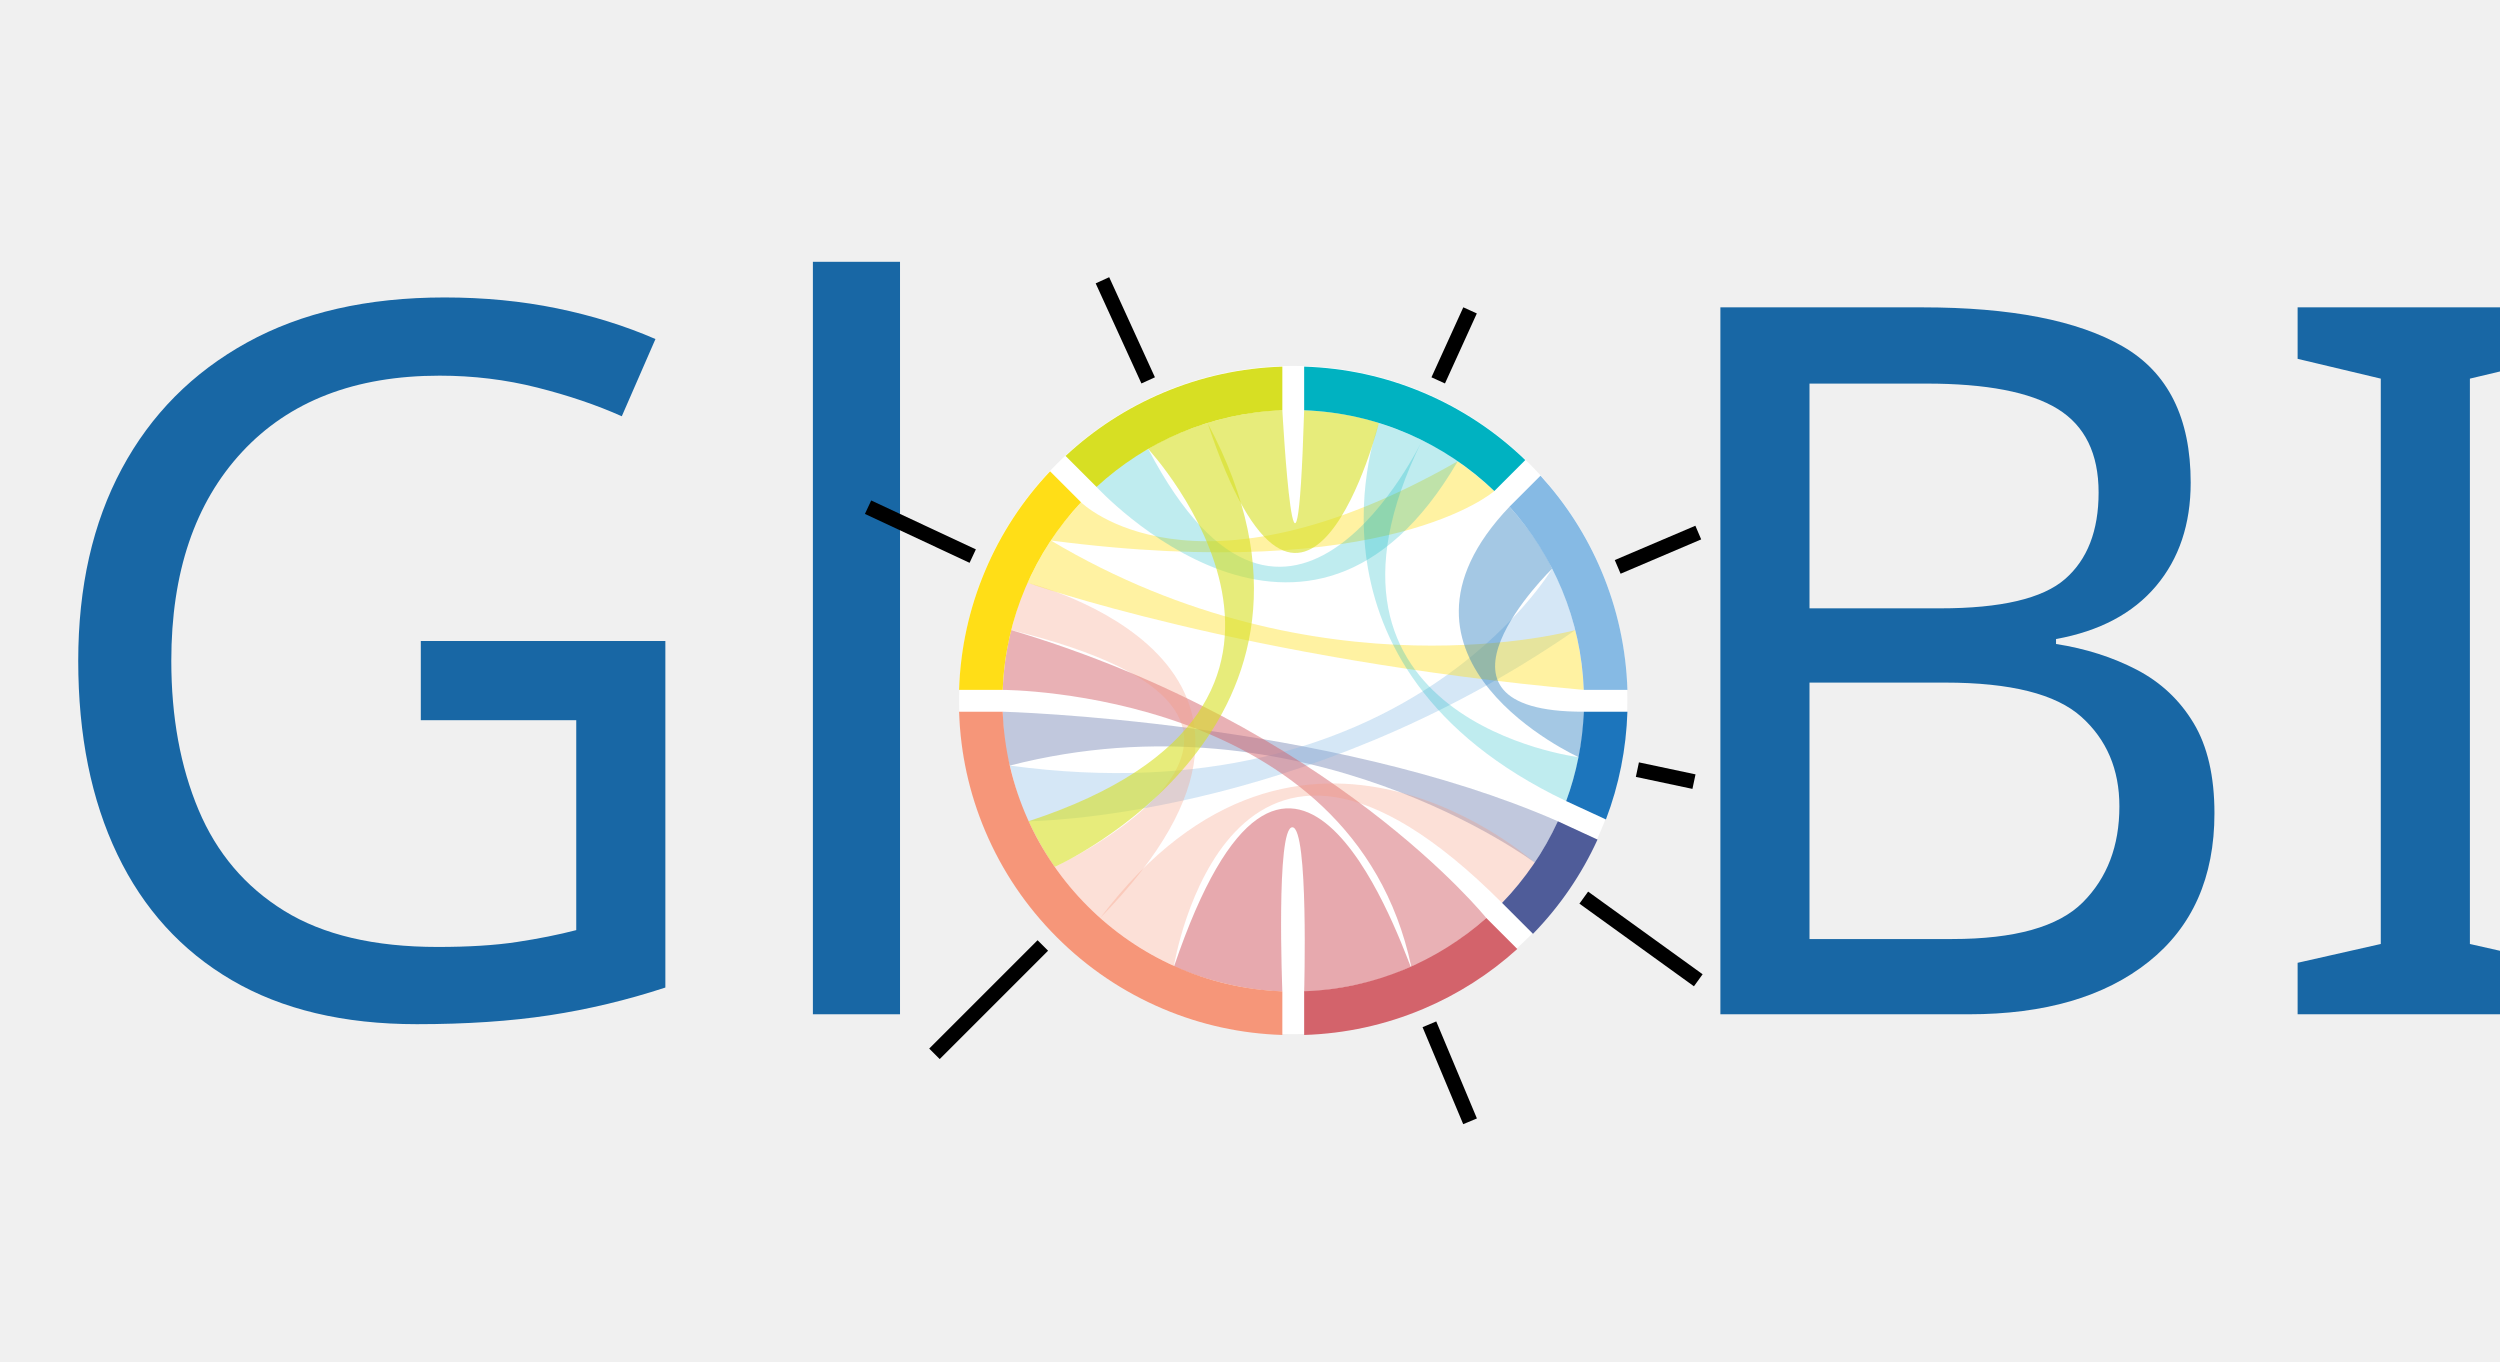
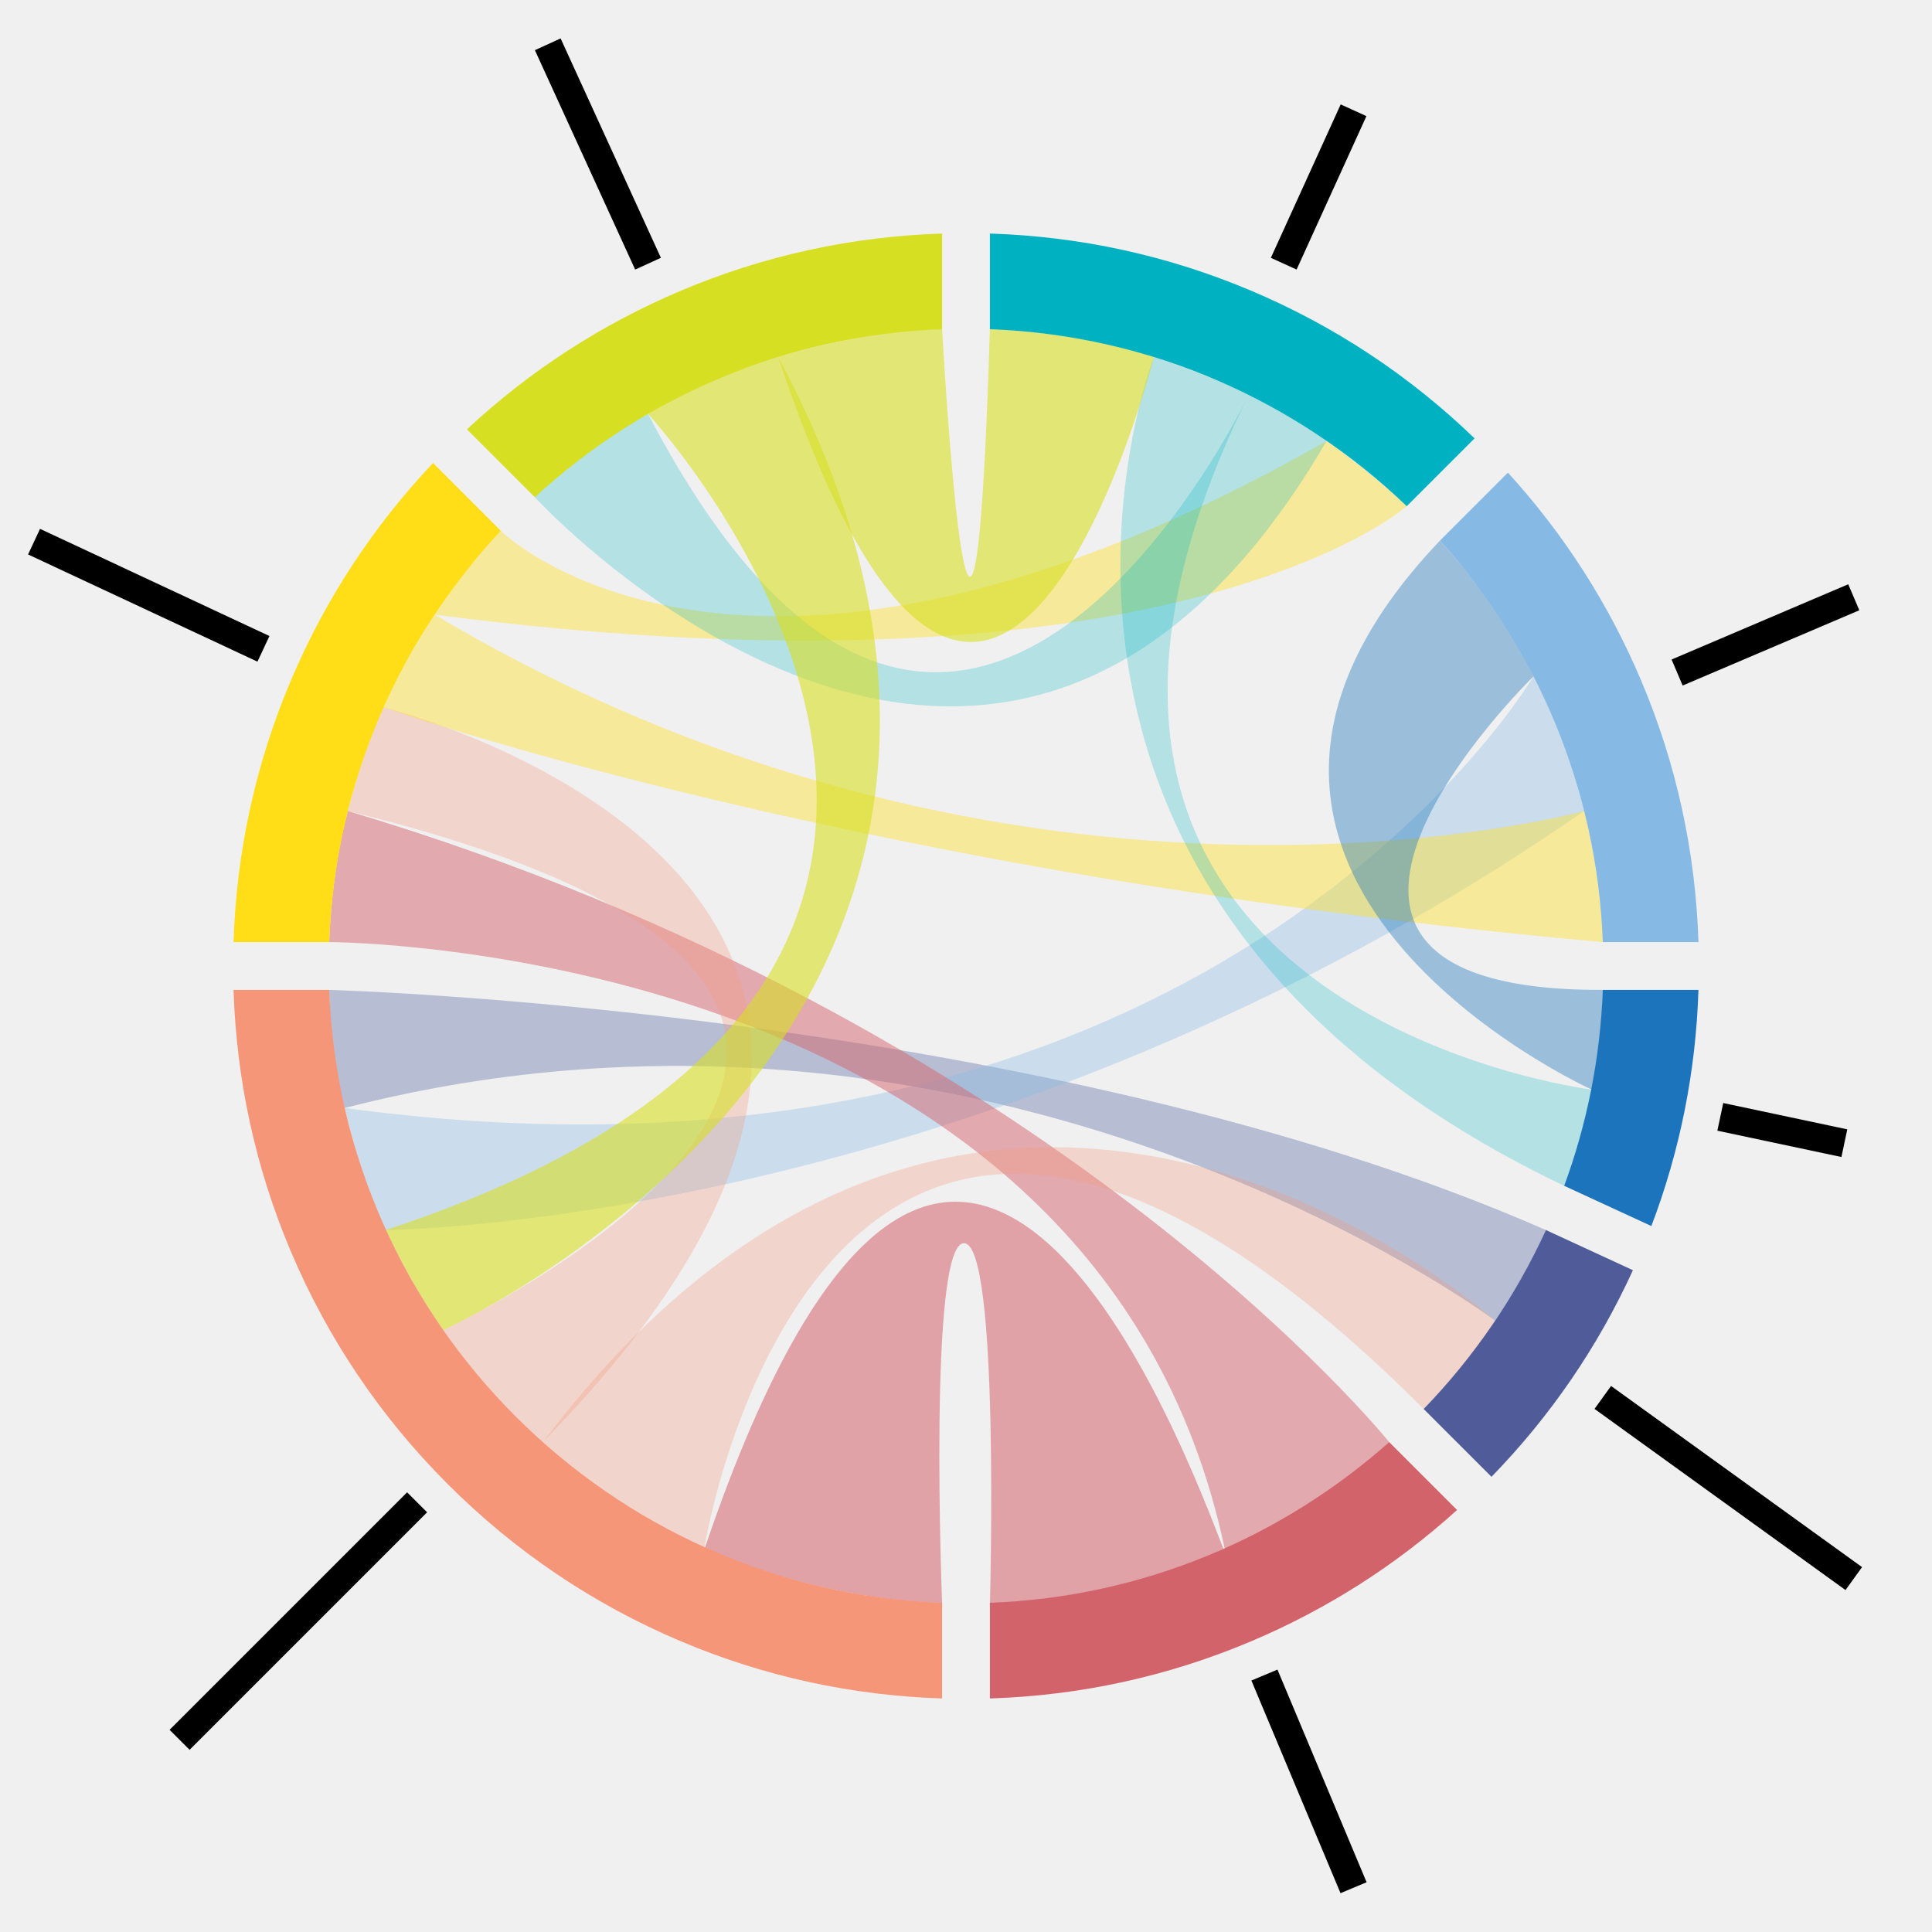
- <svg xmlns="http://www.w3.org/2000/svg" version="1.1" x="0px" y="0px" width="2525px" height="1375px" viewBox="-18.014 -166.926 2525 1375" overflow="visible" enable-background="new -18.014 -166.926 2525 1375" xml:space="preserve">
-   <defs>
- </defs>
-   <text transform="matrix(1 0 0 1 0 857.498)">
-     <tspan x="0" y="0" fill="#1867A5" font-family="'TrebuchetMS-Bold'" font-size="1000" letter-spacing="-10">Gl</tspan>
-     <tspan x="946.309" y="0" fill="#1867A5" font-family="'TrebuchetMS-Bold'" font-size="1000" letter-spacing="375"> </tspan>
-     <tspan x="1622.578" y="0" fill="#1867A5" font-family="'TrebuchetMS-Bold'" font-size="1000" letter-spacing="-10">BI</tspan>
-   </text>
-   <circle fill="#FFFFFF" cx="1288.146" cy="540.118" r="337.464" />
-   <path opacity="0.35" fill="#4C629D" d="M1531.997,704.316c0,0-232.817-174.452-530.114-98.016  c-7.146-19.823-7.146-54.406-7.146-54.406s329.038,8.96,560.652,110.65C1545.689,684.766,1531.997,704.316,1531.997,704.316z" />
-   <path opacity="0.35" fill="#86BAE4" d="M1549.668,407.413c0,0-148.782,253.019-547.785,198.888  c12.11,50.094,18.807,56.244,18.807,56.244s275.218-1.329,552.321-193.082C1563.495,430.572,1549.668,407.413,1549.668,407.413z" />
-   <path opacity="0.55" fill="#D3636B" d="M1299.18,835.177c0,0,63.969-3.334,107.634-25.718c-15.291-38.416-123.91-339.883-239.14,0  c61.14,25.718,109.476,24.848,109.476,24.848s-6.539-165.68,10.095-165.68C1303.876,668.627,1299.18,835.177,1299.18,835.177z" />
-   <path opacity="0.5" fill="#D3636B" d="M1483.147,760.25c0,0-155.857-194.184-479.83-290.787c-7.853,28.857-8.58,60.401-8.58,60.401  s353.356,0,412.635,279.511C1446.212,794.784,1483.147,760.25,1483.147,760.25z" />
-   <path opacity="0.3" fill="#F69679" d="M1167.674,808.59c0,0,54.951-340.265,331.376-63.591  c19.434-20.304,33.757-39.966,33.757-39.966s-236.034-214.019-439.622,55.217C1128.423,792.172,1167.674,808.59,1167.674,808.59z" />
-   <path opacity="0.3" fill="#F69679" d="M1047.302,708.645c0,0,321.451-149.754-43.984-239.182  c12.994-49.978,16.503-47.762,16.503-47.762s326.536,80.094,73.364,338.549C1065.814,736.514,1047.302,708.645,1047.302,708.645z" />
-   <path opacity="0.4" fill="#FFDE17" d="M1019.82,421.701c0,0,219.122,77.568,561.773,108.163c-0.729-30.53-8.583-60.401-8.583-60.401  s-257.921,71.415-529.694-90.496C1028.715,401.134,1019.82,421.701,1019.82,421.701z" />
-   <path opacity="0.4" fill="#FFDE17" d="M1073.833,340.375c0,0,112.287,111.749,380.499-41.47  c23.827,17.237,36.927,30.099,36.927,30.099s-106.233,94.584-447.942,49.963C1051.2,367.203,1051.342,365.721,1073.833,340.375z" />
-   <path opacity="0.25" fill="#00B2C1" d="M1089.479,324.864c0,0,213.998,233.22,364.853-25.958  c-15.908-12.511-35.917-21.154-35.917-21.154s-134.068,281.56-276.773,8.739C1099.256,309.107,1089.479,324.864,1089.479,324.864z" />
-   <path opacity="0.25" fill="#00B2C1" d="M1374.708,260.266c0,0-95.499,246.064,189.084,381.896  c9.219-25.312,12.74-44.312,12.74-44.312s-297.984-36.911-158.117-320.1C1401.231,268.849,1374.708,260.266,1374.708,260.266z" />
-   <path opacity="0.4" fill="#1C75BC" d="M1549.668,407.413c0,0-148.872,145.073,31.926,144.481c0,23.146-5.062,45.956-5.062,45.956  s-217.226-98.373-69.949-253.017C1539.755,381.935,1549.668,407.413,1549.668,407.413z" />
-   <path opacity="0.6" fill="#D7DF23" d="M1047.302,708.645c0,0,318.088-142.508,154.313-448.379  c-37.8,11.509-59.974,26.225-59.974,26.225s238.883,258.134-120.952,376.055C1036.104,694.47,1047.302,708.645,1047.302,708.645z" />
-   <path opacity="0.6" fill="#D7DF23" d="M1277.149,247.45c0,0,14.2,256.66,22.03,0c43.993,1.452,75.528,12.816,75.528,12.816  s-74.467,295.447-173.093,0C1246.617,246.731,1277.149,247.45,1277.149,247.45z" />
-   <path fill="#86BAE4" d="M1506.583,344.834c44.451,49.474,72.38,114.073,75.011,185.03h44.085  c-1.325-41.69-10.175-82.156-26.366-120.439c-14.957-35.362-35.589-67.552-61.433-95.887L1506.583,344.834z" />
-   <path fill="#1C75BC" d="M1581.594,551.895c-1.171,31.606-7.362,61.955-17.802,90.268l40.188,18.545  c13.229-34.816,20.508-71.32,21.699-108.812H1581.594z" />
-   <path fill="#00B2C1" d="M1299.18,247.45c74.377,2.757,141.771,33.312,192.079,81.554l31.258-31.258  c-29.998-28.939-64.586-51.809-102.899-68.016c-38.283-16.192-78.749-25.04-120.438-26.366V247.45z" />
-   <path fill="#4F5C99" d="M1555.39,662.545c-14.019,30.668-33.167,58.521-56.34,82.454l31.259,31.257  c27.187-27.948,49.069-59.923,65.169-95.208L1555.39,662.545z" />
-   <path fill="#D3636B" d="M1483.147,760.25c-49.334,43.896-113.52,71.445-183.968,74.057v44.085  c41.688-1.324,82.154-10.174,120.438-26.365c34.925-14.772,66.753-35.08,94.831-60.476L1483.147,760.25z" />
-   <path fill="#D7DF23" d="M1089.479,324.864c49.805-45.846,115.443-74.737,187.67-77.414v-44.085  c-41.689,1.325-82.153,10.173-120.437,26.366c-36.461,15.421-69.55,36.875-98.515,63.851L1089.479,324.864z" />
-   <path fill="#F69679" d="M1277.149,834.307c-153.172-5.677-276.736-129.242-282.412-282.412H950.65  c1.325,41.688,10.173,82.152,26.366,120.436c17.01,40.217,41.355,76.329,72.362,107.334c31.005,31.006,67.117,55.352,107.334,72.362  c38.283,16.191,78.747,25.041,120.437,26.365V834.307z" />
-   <path fill="#FFDE17" d="M994.737,529.864c2.709-73.109,32.275-139.47,79.096-189.489l-31.265-31.268  c-27.776,29.395-49.808,63.098-65.552,100.317c-16.192,38.283-25.041,78.749-26.366,120.439H994.737z" />
-   <line fill="none" stroke="#000000" stroke-width="15" stroke-miterlimit="10" x1="1035.234" y1="788.005" x2="925.787" y2="897.453" />
-   <line fill="none" stroke="#000000" stroke-width="15" stroke-miterlimit="10" x1="964.435" y1="394.732" x2="858.729" y2="345.339" />
-   <line fill="none" stroke="#000000" stroke-width="15" stroke-miterlimit="10" x1="1095.436" y1="116.16" x2="1141.642" y2="217.256" />
-   <line fill="none" stroke="#000000" stroke-width="15" stroke-miterlimit="10" x1="1434.574" y1="217.256" x2="1466.75" y2="146.558" />
-   <line fill="none" stroke="#000000" stroke-width="15" stroke-miterlimit="10" x1="1615.847" y1="405.646" x2="1697.249" y2="370.967" />
-   <line fill="none" stroke="#000000" stroke-width="15" stroke-miterlimit="10" x1="1635.746" y1="610.394" x2="1692.908" y2="622.521" />
-   <line fill="none" stroke="#000000" stroke-width="15" stroke-miterlimit="10" x1="1581.594" y1="739.681" x2="1697.249" y2="823.155" />
-   <line fill="none" stroke="#000000" stroke-width="15" stroke-miterlimit="10" x1="1425.677" y1="867.61" x2="1466.75" y2="965.598" />
+ <svg xmlns="http://www.w3.org/2000/svg" version="1.1" x="0px" y="0px" width="1025px" height="1025px" viewBox="0 0 1025 1025" enable-background="new 0 0 1025 1025" xml:space="preserve">
+   <g id="Purple">
+     <path opacity="0.35" fill="#4C629D" d="M793.235,700.675c0,0-268.054-200.856-610.345-112.851   c-8.229-22.824-8.229-62.642-8.229-62.642S553.5,535.5,820.168,652.58C809.001,678.164,793.235,700.675,793.235,700.675z" />
+   </g>
+   <g id="Light_Blue">
+     <path opacity="0.35" fill="#86BAE4" d="M813.582,358.833c0,0-171.302,291.315-630.692,228.991   c13.943,57.676,21.652,64.756,21.652,64.756s316.872-1.53,635.915-222.305C829.5,385.5,813.582,358.833,813.582,358.833z" />
+   </g>
+   <g id="Rose">
+     <path opacity="0.55" fill="#D3636B" d="M525.182,851.339c0,0,73.651-3.838,123.925-29.608c-17.606-44.23-142.666-391.324-275.334,0   c70.395,29.608,126.045,28.607,126.045,28.607s-7.529-190.755,11.622-190.755S525.182,851.339,525.182,851.339z" />
+     <path opacity="0.5" fill="#D3636B" d="M736.993,765.074c0,0-179.446-223.574-552.452-334.799   c-9.041,33.225-9.88,69.543-9.88,69.543s406.839,0,475.087,321.814C694.469,804.834,736.993,765.074,736.993,765.074z" />
+   </g>
+   <g id="Orange">
+     <path opacity="0.3" fill="#F69679" d="M373.772,820.729c0,0,63.269-391.763,381.529-73.216   c22.375-23.376,38.866-46.014,38.866-46.014S522.411,455.09,288.01,765.074C328.581,801.828,373.772,820.729,373.772,820.729z" />
+     <path opacity="0.3" fill="#F69679" d="M235.182,705.657c0,0,370.103-172.42-50.641-275.382c14.959-57.541,19-54.99,19-54.99   S579.5,467.5,288.01,765.074C256.498,737.744,235.182,705.657,235.182,705.657z" />
+   </g>
+   <g id="Yellow">
+     <path opacity="0.4" fill="#FFDE17" d="M203.542,375.285c0,0,252.286,89.308,646.797,124.533   c-0.839-35.151-9.882-69.543-9.882-69.543S543.5,512.5,230.593,326.085C213.783,351.605,203.542,375.285,203.542,375.285z" />
+     <path opacity="0.4" fill="#FFDE17" d="M265.731,281.65c0,0,129.278,128.661,438.084-47.746   c27.435,19.845,42.518,34.653,42.518,34.653s-122.313,108.899-515.74,57.527C239.669,312.539,239.834,310.833,265.731,281.65z" />
+     <path opacity="0.25" fill="#FFDE17" d="M275.5,338.768" />
+     <path opacity="0.25" fill="#FFDE17" d="M340.834,358.833" />
+   </g>
+   <g id="Green_Blue">
+     <path opacity="0.25" fill="#00B2C1" d="M283.743,263.792c0,0,246.388,268.518,420.072-29.887   c-18.315-14.405-41.352-24.356-41.352-24.356s-154.36,324.172-318.662,10.062C295,245.65,283.743,263.792,283.743,263.792z" />
+     <path opacity="0.25" fill="#00B2C1" d="M612.143,189.417c0,0-109.953,283.306,217.702,439.695   c10.612-29.143,14.666-51.016,14.666-51.016s-343.083-42.499-182.047-368.547C642.678,199.3,612.143,189.417,612.143,189.417z" />
+   </g>
+   <g id="Dark_Blue">
+     <path opacity="0.4" fill="#1C75BC" d="M813.582,358.833c0,0-171.404,167.032,36.757,166.349c0,26.649-5.828,52.913-5.828,52.913   s-250.103-113.262-80.535-291.31C802.167,329.5,813.582,358.833,813.582,358.833z" />
+   </g>
+   <g id="Green">
+     <path opacity="0.6" fill="#D7DF23" d="M235.182,705.657c0,0,366.23-164.076,177.669-516.241   c-43.52,13.251-69.049,30.194-69.049,30.194s275.036,297.203-139.259,432.97C222.291,689.337,235.182,705.657,235.182,705.657z" />
+     <path opacity="0.6" fill="#D7DF23" d="M499.818,174.662c0,0,16.349,295.504,25.364,0c50.651,1.672,86.961,14.755,86.961,14.755   s-85.738,340.164-199.292,0C464.665,173.834,499.818,174.662,499.818,174.662z" />
+   </g>
+   <g id="Outer_Circle">
+     <g>
+       <path fill="#86BAE4" d="M763.976,286.786c51.178,56.96,83.335,131.337,86.363,213.033h50.758    c-1.526-48-11.714-94.589-30.356-138.666c-17.221-40.716-40.976-77.776-70.731-110.401L763.976,286.786z" />
+       <path fill="#1C75BC" d="M850.339,525.183c-1.348,36.392-8.478,71.333-20.494,103.929l46.267,21.354    c15.234-40.086,23.613-82.113,24.985-125.282H850.339z" />
+       <path fill="#00B2C1" d="M525.182,174.662c85.635,3.174,163.229,38.353,221.151,93.896l35.988-35.989    c-34.539-33.319-74.36-59.65-118.474-78.309c-44.077-18.643-90.666-28.831-138.666-30.356V174.662z" />
+       <path fill="#4F5C99" d="M820.168,652.58c-16.14,35.311-38.186,67.379-64.866,94.934l35.99,35.988    c31.302-32.18,56.494-68.992,75.031-109.619L820.168,652.58z" />
+       <path fill="#D3636B" d="M736.993,765.074c-56.801,50.539-130.7,82.258-211.812,85.264v50.758    c48-1.525,94.589-11.713,138.666-30.355c40.21-17.008,76.855-40.389,109.184-69.629L736.993,765.074z" />
+       <path fill="#D7DF23" d="M283.743,263.792c57.342-52.784,132.917-86.048,216.075-89.13v-50.757    c-48,1.525-94.588,11.712-138.666,30.356c-41.978,17.755-80.073,42.454-113.425,73.515L283.743,263.792z" />
+       <path fill="#F69679" d="M499.818,850.338c-176.354-6.535-318.621-148.801-325.157-325.155h-50.757    c1.525,47.999,11.712,94.587,30.356,138.665c19.584,46.303,47.615,87.881,83.314,123.578    c35.699,35.699,77.276,63.73,123.578,83.314c44.078,18.643,90.666,28.83,138.666,30.355V850.338z" />
+       <path fill="#FFDE17" d="M174.661,499.818c3.12-84.173,37.161-160.578,91.07-218.168l-36-36    c-31.979,33.845-57.346,72.648-75.472,115.502c-18.643,44.077-28.831,90.666-30.356,138.666H174.661z" />
+     </g>
+   </g>
+   <g id="Names__x28_Colored_x29_" display="none">
+     <line display="inline" fill="none" stroke="#F69679" stroke-width="30" stroke-miterlimit="10" x1="221.29" y1="797.029" x2="95.278" y2="923.042" />
+     <line display="inline" fill="none" stroke="#FFDE17" stroke-width="30" stroke-miterlimit="10" x1="139.774" y1="344.234" x2="18.071" y2="287.366" />
+     <circle display="inline" fill="none" cx="512.5" cy="512.5" r="408.041" />
+     <line display="inline" fill="none" stroke="#D7DF23" stroke-width="30" stroke-miterlimit="10" x1="290.602" y1="23.501" x2="343.802" y2="139.898" />
+     <line display="inline" fill="none" stroke="#00B2C1" stroke-width="30" stroke-miterlimit="10" x1="681.067" y1="139.898" x2="718.114" y2="58.5" />
+     <line display="inline" fill="none" stroke="#86BAE4" stroke-width="30" stroke-miterlimit="10" x1="889.776" y1="356.801" x2="983.5" y2="316.873" />
+     <line display="inline" fill="none" stroke="#1C75BC" stroke-width="30" stroke-miterlimit="10" x1="912.687" y1="592.537" x2="978.5" y2="606.5" />
+     <line display="inline" fill="none" stroke="#4F5C99" stroke-width="30" stroke-miterlimit="10" x1="850.34" y1="741.391" x2="983.5" y2="837.5" />
+     <line display="inline" fill="none" stroke="#D3636B" stroke-width="30" stroke-miterlimit="10" x1="670.824" y1="888.685" x2="718.114" y2="1001.5" />
+   </g>
+   <g id="Names__x28_Black_x29_">
+     <line fill="none" stroke="#000000" stroke-width="15" stroke-miterlimit="10" x1="221.29" y1="797.029" x2="95.278" y2="923.042" />
+     <line fill="none" stroke="#000000" stroke-width="15" stroke-miterlimit="10" x1="139.774" y1="344.234" x2="18.071" y2="287.366" />
+     <line fill="none" stroke="#000000" stroke-width="15" stroke-miterlimit="10" x1="290.602" y1="23.501" x2="343.802" y2="139.898" />
+     <line fill="none" stroke="#000000" stroke-width="15" stroke-miterlimit="10" x1="681.067" y1="139.898" x2="718.114" y2="58.5" />
+     <line fill="none" stroke="#000000" stroke-width="15" stroke-miterlimit="10" x1="889.776" y1="356.801" x2="983.5" y2="316.873" />
+     <line fill="none" stroke="#000000" stroke-width="15" stroke-miterlimit="10" x1="912.687" y1="592.537" x2="978.5" y2="606.5" />
+     <line fill="none" stroke="#000000" stroke-width="15" stroke-miterlimit="10" x1="850.34" y1="741.391" x2="983.5" y2="837.5" />
+     <line fill="none" stroke="#000000" stroke-width="15" stroke-miterlimit="10" x1="670.824" y1="888.685" x2="718.114" y2="1001.5" />
+   </g>
</svg>
